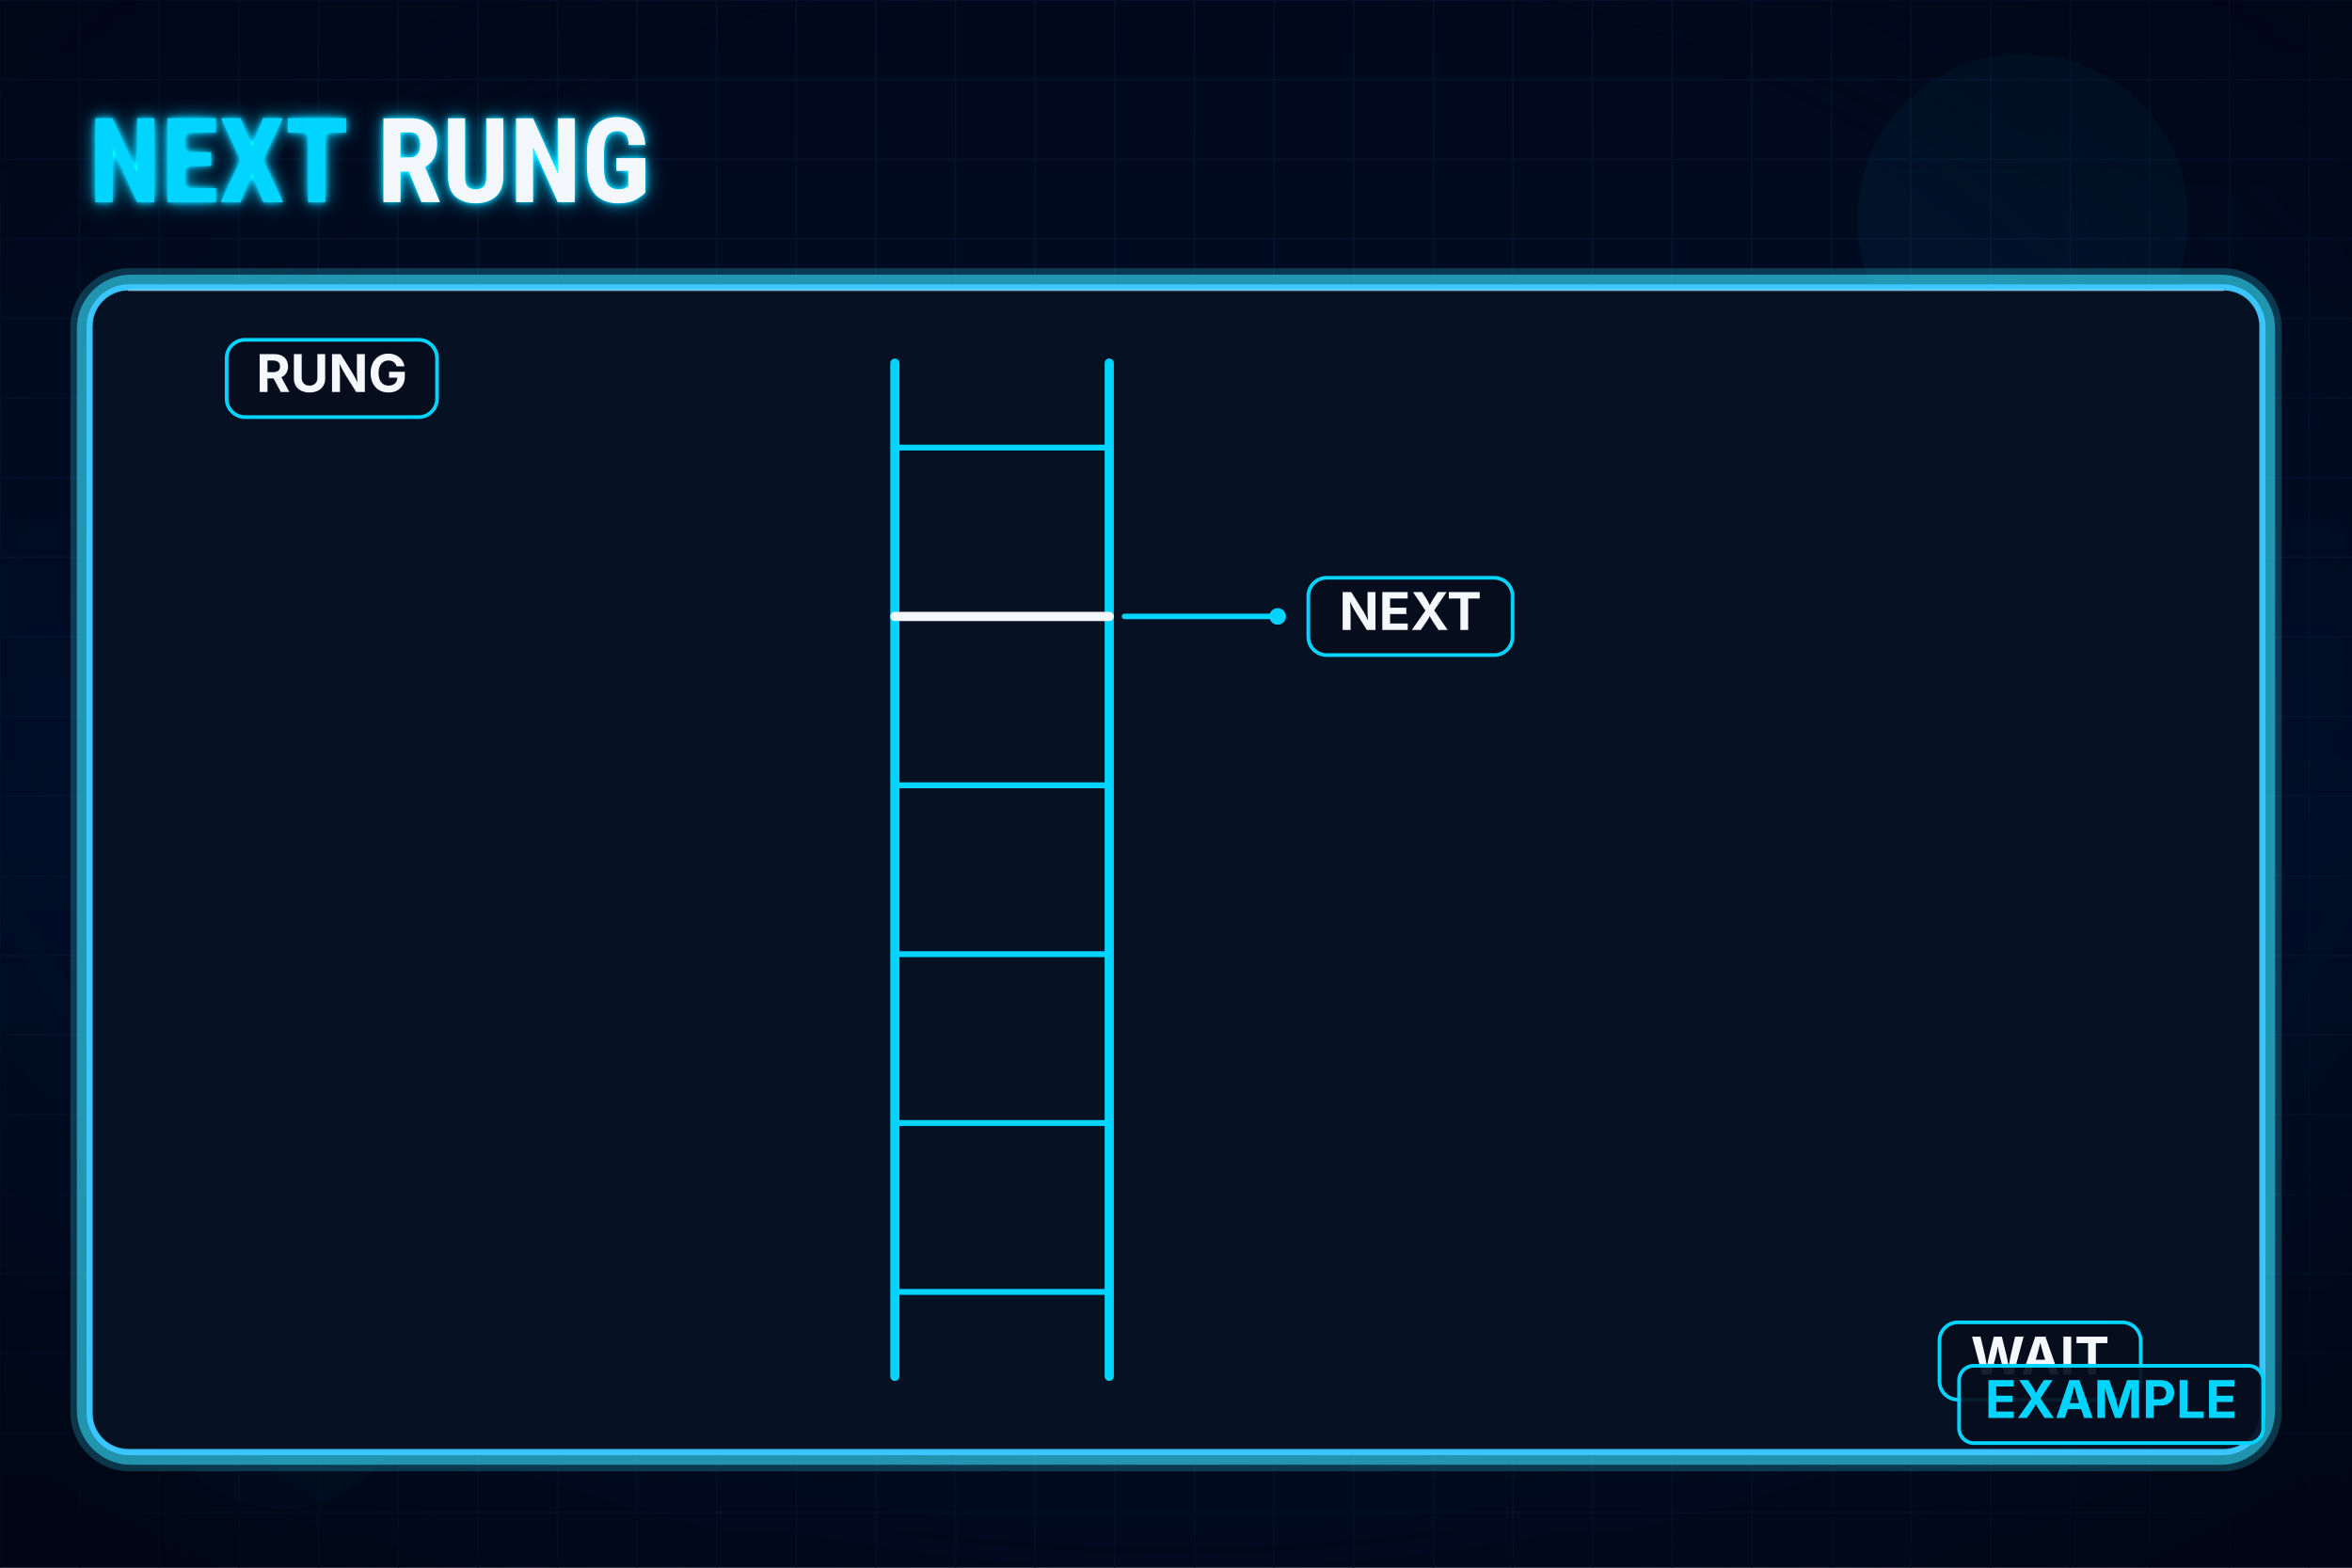
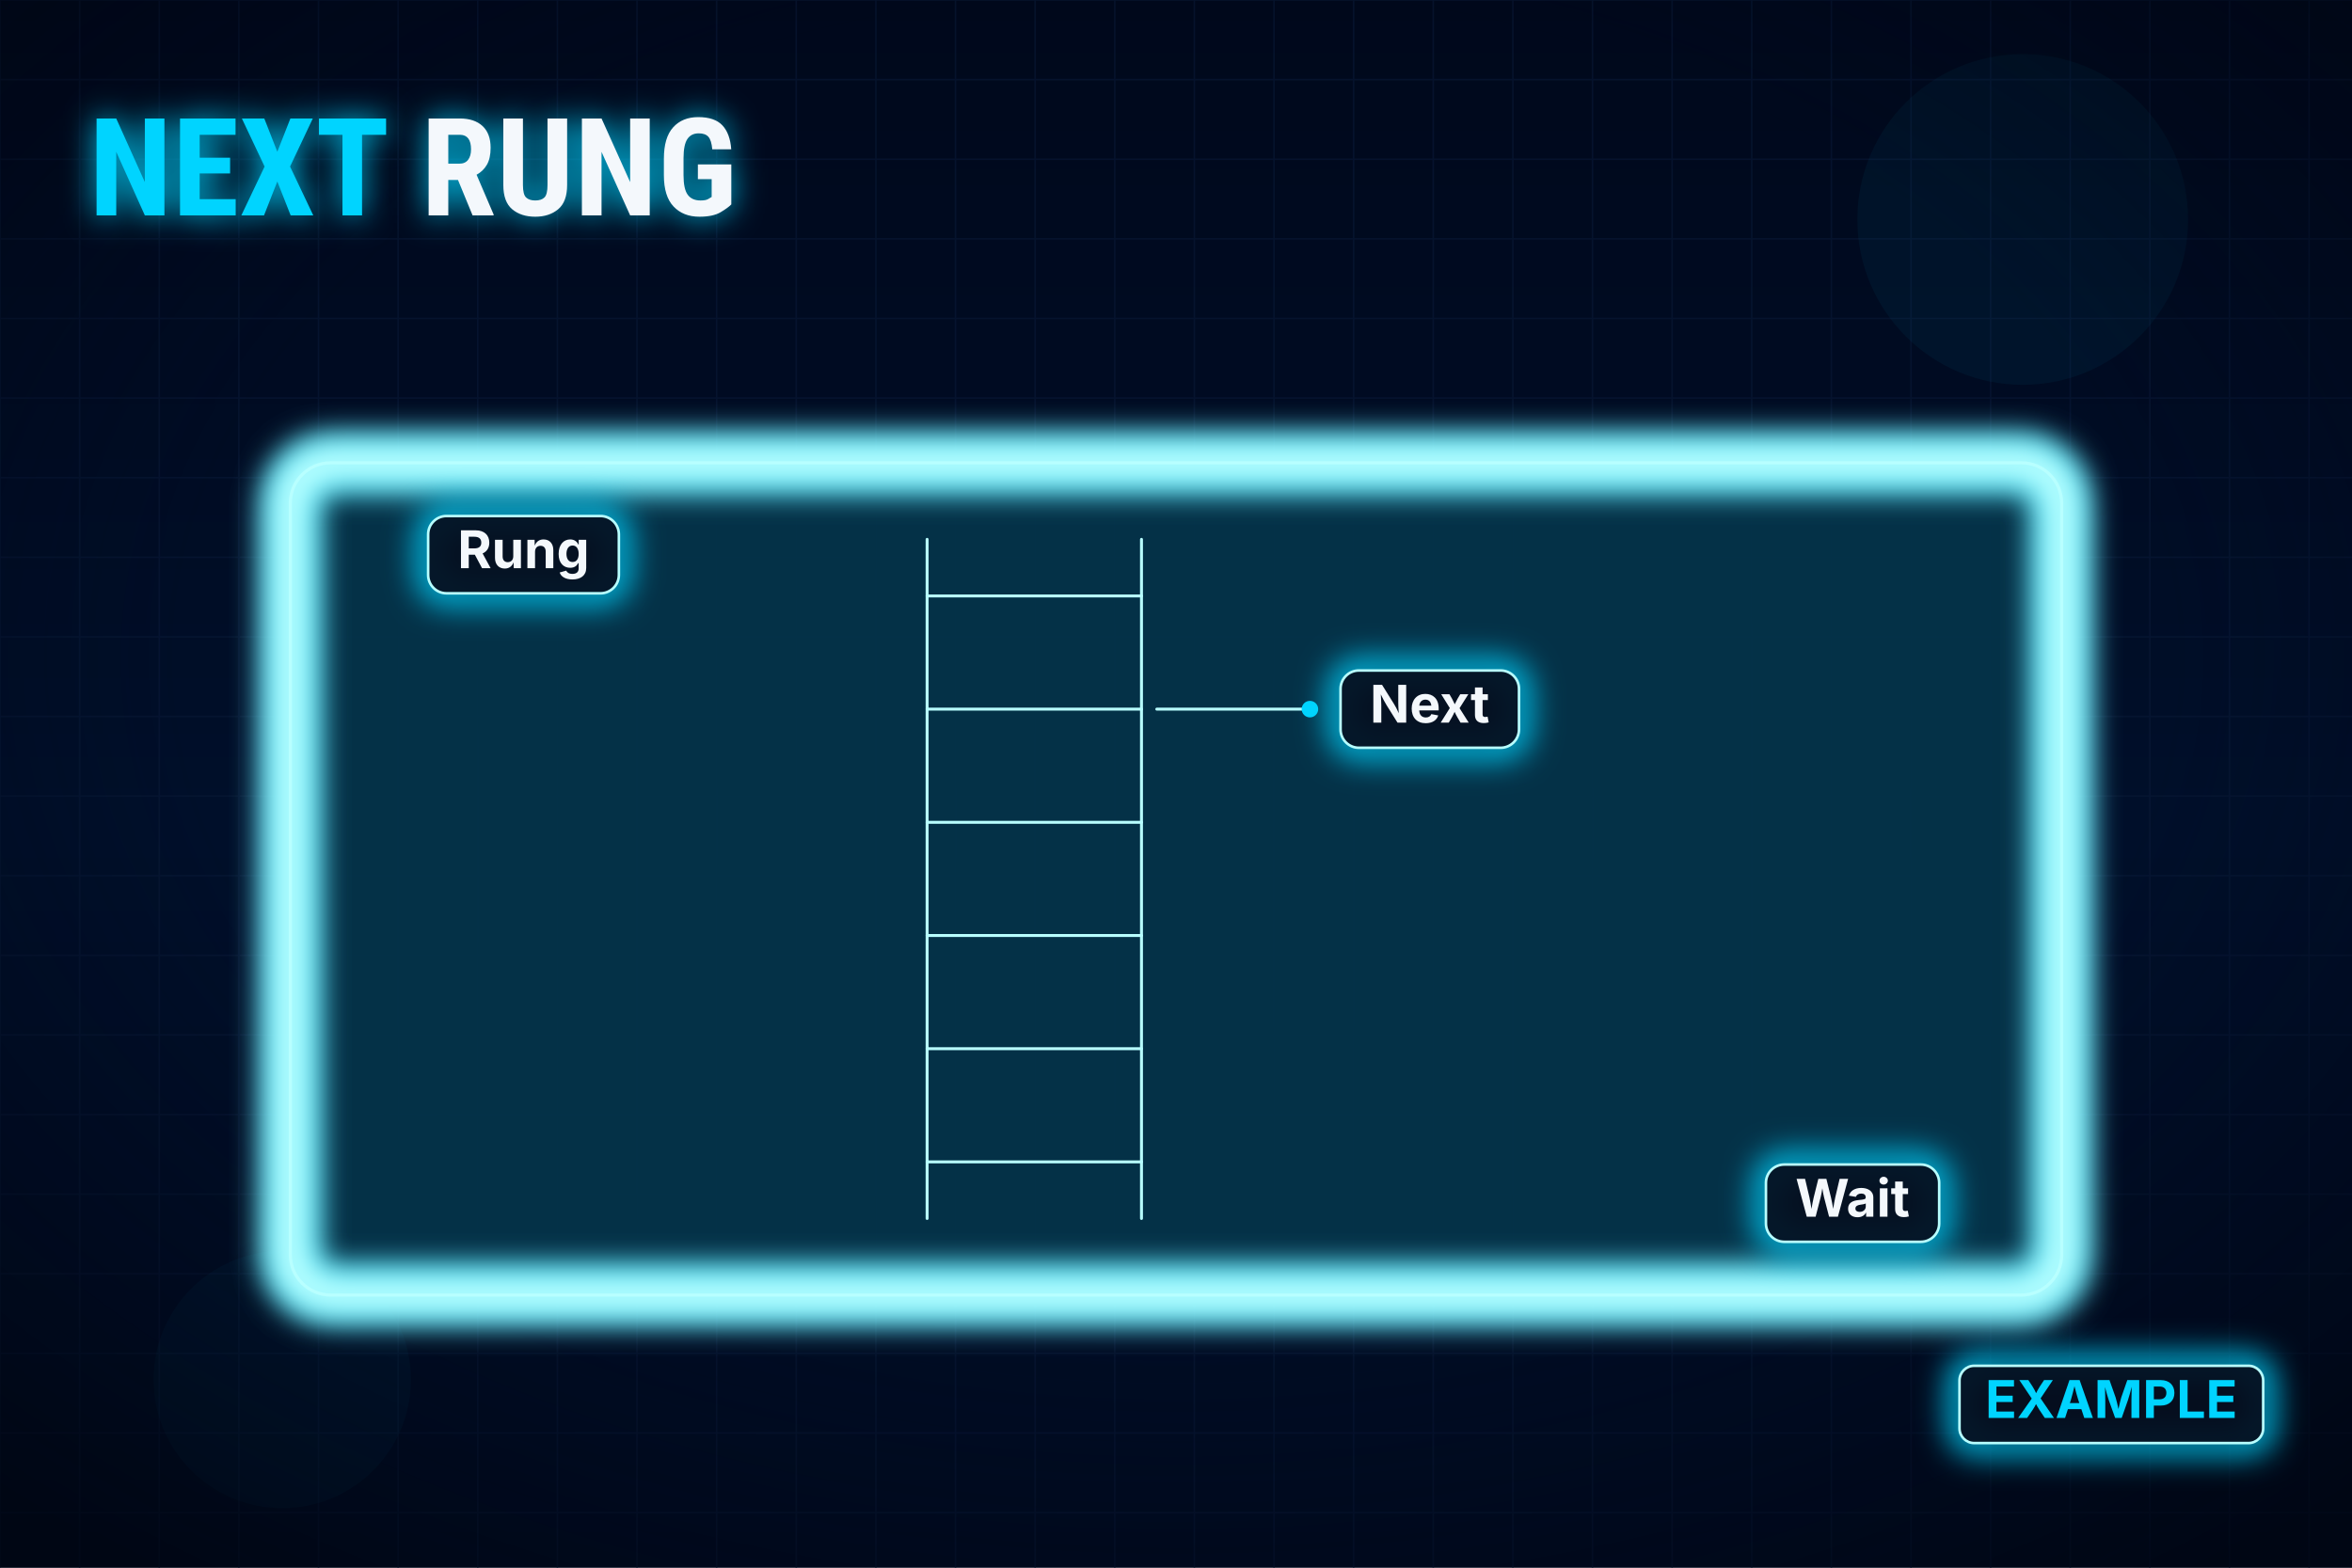
<svg xmlns="http://www.w3.org/2000/svg" width="1536" height="1024" viewBox="0 0 1536 1024">
  <defs>
    <style>
- @font-face { font-family: "Inter"; src: url("file:///agent/repos/claude/skills/illustration-engine/illustration_engine/assets/fonts/Inter-Regular.ttf") format("truetype"); font-weight: normal; font-style: normal; }
- @font-face { font-family: "Inter"; src: url("file:///agent/repos/claude/skills/illustration-engine/illustration_engine/assets/fonts/Inter-SemiBold.ttf") format("truetype"); font-weight: bold; font-style: normal; }
- @font-face { font-family: "Inter"; src: url("file:///agent/repos/claude/skills/illustration-engine/illustration_engine/assets/fonts/Inter-Bold.ttf") format("truetype"); font-weight: bold; font-style: normal; }
- @font-face { font-family: "Roboto Condensed"; src: url("file:///agent/repos/claude/skills/illustration-engine/illustration_engine/assets/fonts/RobotoCondensed-Bold.ttf") format("truetype"); font-weight: bold; font-style: normal; }
+ @font-face { font-family: "Inter"; src: url("file:///agent/repos/claude/skills/illustration-engine/illustration_engine/assets/fonts/Inter-Regular.ttf") format("truetype"); font-weight: 400; font-style: normal; }
+ @font-face { font-family: "Inter"; src: url("file:///agent/repos/claude/skills/illustration-engine/illustration_engine/assets/fonts/Inter-SemiBold.ttf") format("truetype"); font-weight: 600; font-style: normal; }
+ @font-face { font-family: "Inter"; src: url("file:///agent/repos/claude/skills/illustration-engine/illustration_engine/assets/fonts/Inter-Bold.ttf") format("truetype"); font-weight: 700; font-style: normal; }
+ @font-face { font-family: "Roboto Condensed"; src: url("file:///agent/repos/claude/skills/illustration-engine/illustration_engine/assets/fonts/RobotoCondensed-Bold.ttf") format("truetype"); font-weight: 700; font-style: normal; }
</style>
    <linearGradient id="bg1" x1="0" y1="0" x2="0" y2="1">
      <stop offset="0%" stop-color="#00081B" />
      <stop offset="52%" stop-color="#000F2A" />
      <stop offset="100%" stop-color="#000B21" />
    </linearGradient>
    <radialGradient id="vig2" cx="50%" cy="42%" r="72%">
      <stop offset="58%" stop-color="#00081B" stop-opacity="0" />
      <stop offset="100%" stop-color="#00040F" stop-opacity="0.72" />
    </radialGradient>
-     <filter id="bloom" x="-80%" y="-80%" width="260%" height="260%" color-interpolation-filters="sRGB">
-       <feGaussianBlur in="SourceGraphic" stdDeviation="6" result="wide" />
-       <feGaussianBlur in="SourceGraphic" stdDeviation="1.92" result="tight" />
-       <feComposite in="wide" in2="tight" operator="arithmetic" k1="0" k2="1" k3="1" k4="0" result="add" />
-       <feMerge>
-         <feMergeNode in="add" />
-         <feMergeNode in="SourceGraphic" />
-       </feMerge>
+     <filter id="bloom" x="-150%" y="-150%" width="400%" height="400%" color-interpolation-filters="sRGB">
+       <feGaussianBlur in="SourceGraphic" stdDeviation="10" />
    </filter>
  </defs>
  <rect x="0" y="0" width="1536" height="1024" rx="0" ry="0" fill="url(#bg1)" fill-opacity="1" stroke="none" stroke-width="0" stroke-opacity="1" />
  <g opacity="0.55">
    <line x1="0" y1="0" x2="0" y2="1024" stroke="#0A1A38" stroke-width="1" stroke-linecap="round" stroke-opacity="1" />
    <line x1="52" y1="0" x2="52" y2="1024" stroke="#0A1A38" stroke-width="1" stroke-linecap="round" stroke-opacity="1" />
    <line x1="104" y1="0" x2="104" y2="1024" stroke="#0A1A38" stroke-width="1" stroke-linecap="round" stroke-opacity="1" />
    <line x1="156" y1="0" x2="156" y2="1024" stroke="#0A1A38" stroke-width="1" stroke-linecap="round" stroke-opacity="1" />
    <line x1="208" y1="0" x2="208" y2="1024" stroke="#0A1A38" stroke-width="1" stroke-linecap="round" stroke-opacity="1" />
    <line x1="260" y1="0" x2="260" y2="1024" stroke="#0A1A38" stroke-width="1" stroke-linecap="round" stroke-opacity="1" />
    <line x1="312" y1="0" x2="312" y2="1024" stroke="#0A1A38" stroke-width="1" stroke-linecap="round" stroke-opacity="1" />
    <line x1="364" y1="0" x2="364" y2="1024" stroke="#0A1A38" stroke-width="1" stroke-linecap="round" stroke-opacity="1" />
    <line x1="416" y1="0" x2="416" y2="1024" stroke="#0A1A38" stroke-width="1" stroke-linecap="round" stroke-opacity="1" />
    <line x1="468" y1="0" x2="468" y2="1024" stroke="#0A1A38" stroke-width="1" stroke-linecap="round" stroke-opacity="1" />
    <line x1="520" y1="0" x2="520" y2="1024" stroke="#0A1A38" stroke-width="1" stroke-linecap="round" stroke-opacity="1" />
    <line x1="572" y1="0" x2="572" y2="1024" stroke="#0A1A38" stroke-width="1" stroke-linecap="round" stroke-opacity="1" />
    <line x1="624" y1="0" x2="624" y2="1024" stroke="#0A1A38" stroke-width="1" stroke-linecap="round" stroke-opacity="1" />
    <line x1="676" y1="0" x2="676" y2="1024" stroke="#0A1A38" stroke-width="1" stroke-linecap="round" stroke-opacity="1" />
    <line x1="728" y1="0" x2="728" y2="1024" stroke="#0A1A38" stroke-width="1" stroke-linecap="round" stroke-opacity="1" />
    <line x1="780" y1="0" x2="780" y2="1024" stroke="#0A1A38" stroke-width="1" stroke-linecap="round" stroke-opacity="1" />
    <line x1="832" y1="0" x2="832" y2="1024" stroke="#0A1A38" stroke-width="1" stroke-linecap="round" stroke-opacity="1" />
    <line x1="884" y1="0" x2="884" y2="1024" stroke="#0A1A38" stroke-width="1" stroke-linecap="round" stroke-opacity="1" />
    <line x1="936" y1="0" x2="936" y2="1024" stroke="#0A1A38" stroke-width="1" stroke-linecap="round" stroke-opacity="1" />
    <line x1="988" y1="0" x2="988" y2="1024" stroke="#0A1A38" stroke-width="1" stroke-linecap="round" stroke-opacity="1" />
    <line x1="1040" y1="0" x2="1040" y2="1024" stroke="#0A1A38" stroke-width="1" stroke-linecap="round" stroke-opacity="1" />
    <line x1="1092" y1="0" x2="1092" y2="1024" stroke="#0A1A38" stroke-width="1" stroke-linecap="round" stroke-opacity="1" />
    <line x1="1144" y1="0" x2="1144" y2="1024" stroke="#0A1A38" stroke-width="1" stroke-linecap="round" stroke-opacity="1" />
    <line x1="1196" y1="0" x2="1196" y2="1024" stroke="#0A1A38" stroke-width="1" stroke-linecap="round" stroke-opacity="1" />
    <line x1="1248" y1="0" x2="1248" y2="1024" stroke="#0A1A38" stroke-width="1" stroke-linecap="round" stroke-opacity="1" />
    <line x1="1300" y1="0" x2="1300" y2="1024" stroke="#0A1A38" stroke-width="1" stroke-linecap="round" stroke-opacity="1" />
    <line x1="1352" y1="0" x2="1352" y2="1024" stroke="#0A1A38" stroke-width="1" stroke-linecap="round" stroke-opacity="1" />
    <line x1="1404" y1="0" x2="1404" y2="1024" stroke="#0A1A38" stroke-width="1" stroke-linecap="round" stroke-opacity="1" />
    <line x1="1456" y1="0" x2="1456" y2="1024" stroke="#0A1A38" stroke-width="1" stroke-linecap="round" stroke-opacity="1" />
    <line x1="1508" y1="0" x2="1508" y2="1024" stroke="#0A1A38" stroke-width="1" stroke-linecap="round" stroke-opacity="1" />
    <line x1="0" y1="0" x2="1536" y2="0" stroke="#0A1A38" stroke-width="1" stroke-linecap="round" stroke-opacity="1" />
    <line x1="0" y1="52" x2="1536" y2="52" stroke="#0A1A38" stroke-width="1" stroke-linecap="round" stroke-opacity="1" />
    <line x1="0" y1="104" x2="1536" y2="104" stroke="#0A1A38" stroke-width="1" stroke-linecap="round" stroke-opacity="1" />
    <line x1="0" y1="156" x2="1536" y2="156" stroke="#0A1A38" stroke-width="1" stroke-linecap="round" stroke-opacity="1" />
    <line x1="0" y1="208" x2="1536" y2="208" stroke="#0A1A38" stroke-width="1" stroke-linecap="round" stroke-opacity="1" />
    <line x1="0" y1="260" x2="1536" y2="260" stroke="#0A1A38" stroke-width="1" stroke-linecap="round" stroke-opacity="1" />
    <line x1="0" y1="312" x2="1536" y2="312" stroke="#0A1A38" stroke-width="1" stroke-linecap="round" stroke-opacity="1" />
    <line x1="0" y1="364" x2="1536" y2="364" stroke="#0A1A38" stroke-width="1" stroke-linecap="round" stroke-opacity="1" />
    <line x1="0" y1="416" x2="1536" y2="416" stroke="#0A1A38" stroke-width="1" stroke-linecap="round" stroke-opacity="1" />
    <line x1="0" y1="468" x2="1536" y2="468" stroke="#0A1A38" stroke-width="1" stroke-linecap="round" stroke-opacity="1" />
    <line x1="0" y1="520" x2="1536" y2="520" stroke="#0A1A38" stroke-width="1" stroke-linecap="round" stroke-opacity="1" />
    <line x1="0" y1="572" x2="1536" y2="572" stroke="#0A1A38" stroke-width="1" stroke-linecap="round" stroke-opacity="1" />
    <line x1="0" y1="624" x2="1536" y2="624" stroke="#0A1A38" stroke-width="1" stroke-linecap="round" stroke-opacity="1" />
    <line x1="0" y1="676" x2="1536" y2="676" stroke="#0A1A38" stroke-width="1" stroke-linecap="round" stroke-opacity="1" />
    <line x1="0" y1="728" x2="1536" y2="728" stroke="#0A1A38" stroke-width="1" stroke-linecap="round" stroke-opacity="1" />
    <line x1="0" y1="780" x2="1536" y2="780" stroke="#0A1A38" stroke-width="1" stroke-linecap="round" stroke-opacity="1" />
    <line x1="0" y1="832" x2="1536" y2="832" stroke="#0A1A38" stroke-width="1" stroke-linecap="round" stroke-opacity="1" />
    <line x1="0" y1="884" x2="1536" y2="884" stroke="#0A1A38" stroke-width="1" stroke-linecap="round" stroke-opacity="1" />
    <line x1="0" y1="936" x2="1536" y2="936" stroke="#0A1A38" stroke-width="1" stroke-linecap="round" stroke-opacity="1" />
    <line x1="0" y1="988" x2="1536" y2="988" stroke="#0A1A38" stroke-width="1" stroke-linecap="round" stroke-opacity="1" />
  </g>
  <circle cx="1320.96" cy="143.36" r="108" fill="#00D4FF" fill-opacity="0.045" stroke="none" stroke-width="0" />
  <circle cx="184.32" cy="901.12" r="84" fill="#00D4FF" fill-opacity="0.045" stroke="none" stroke-width="0" />
  <rect x="0" y="0" width="1536" height="1024" rx="0" ry="0" fill="url(#vig2)" fill-opacity="1" stroke="none" stroke-width="0" stroke-opacity="1" />
-   <text x="58" y="132.04" fill="#00D4FF" fill-opacity="0.85" font-family="Roboto Condensed" font-weight="bold" font-size="77" text-anchor="start" filter="url(#bloom)">NEXT</text>
-   <text x="58" y="132.04" fill="#00D4FF" fill-opacity="1" font-family="Roboto Condensed" font-weight="bold" font-size="77" text-anchor="start">NEXT</text>
-   <text x="246" y="132.04" fill="#00D4FF" fill-opacity="0.85" font-family="Roboto Condensed" font-weight="bold" font-size="77" text-anchor="start" filter="url(#bloom)">RUNG</text>
-   <text x="246" y="132.04" fill="#F4F8FC" fill-opacity="1" font-family="Roboto Condensed" font-weight="bold" font-size="77" text-anchor="start">RUNG</text>
-   <rect x="46" y="175.2" width="1444" height="785.8" rx="38.4" ry="38.4" fill="#33E0FF" fill-opacity="0.22" stroke="none" stroke-width="0" stroke-opacity="1" />
-   <rect x="54.4" y="183.6" width="1427.2" height="769" rx="31.2" ry="31.2" fill="none" fill-opacity="1" stroke="#33E0FF" stroke-width="8.4" stroke-opacity="0.55" />
-   <rect x="58" y="187.2" width="1420" height="761.8" rx="26.4" ry="26.4" fill="#060E1E" fill-opacity="0.9" stroke="#3CC6FF" stroke-width="3" stroke-opacity="1" />
-   <rect x="59.8" y="189" width="1416.4" height="758.2" rx="24" ry="24" fill="none" fill-opacity="1" stroke="#3CC6FF" stroke-width="1.5" stroke-opacity="0.95" />
-   <line x1="84.4" y1="189.6" x2="1451.6" y2="189.6" stroke="#F4F8FC" stroke-width="1.68" stroke-linecap="round" stroke-opacity="0.28" />
-   <line x1="584.4" y1="237.2" x2="584.4" y2="899" stroke="#00D4FF" stroke-width="20.4" stroke-linecap="round" stroke-opacity="0.95" filter="url(#bloom)" />
-   <line x1="584.4" y1="237.2" x2="584.4" y2="899" stroke="#00D4FF" stroke-width="6" stroke-linecap="round" stroke-opacity="1" />
-   <line x1="724.4" y1="237.2" x2="724.4" y2="899" stroke="#00D4FF" stroke-width="20.4" stroke-linecap="round" stroke-opacity="0.95" filter="url(#bloom)" />
-   <line x1="724.4" y1="237.2" x2="724.4" y2="899" stroke="#00D4FF" stroke-width="6" stroke-linecap="round" stroke-opacity="1" />
-   <line x1="584.4" y1="292.35" x2="724.4" y2="292.35" stroke="#00D4FF" stroke-width="13.06" stroke-linecap="round" stroke-opacity="0.95" filter="url(#bloom)" />
-   <line x1="584.4" y1="292.35" x2="724.4" y2="292.35" stroke="#00D4FF" stroke-width="3.84" stroke-linecap="round" stroke-opacity="1" />
-   <line x1="584.4" y1="402.65" x2="724.4" y2="402.65" stroke="#F4F8FC" stroke-width="20.4" stroke-linecap="round" stroke-opacity="0.95" filter="url(#bloom)" />
-   <line x1="584.4" y1="402.65" x2="724.4" y2="402.65" stroke="#F4F8FC" stroke-width="6" stroke-linecap="round" stroke-opacity="1" />
-   <line x1="734.4" y1="402.65" x2="834.4" y2="402.65" stroke="#00D4FF" stroke-width="12.24" stroke-linecap="round" stroke-opacity="0.95" filter="url(#bloom)" />
-   <line x1="734.4" y1="402.65" x2="834.4" y2="402.65" stroke="#00D4FF" stroke-width="3.6" stroke-linecap="round" stroke-opacity="1" />
-   <circle cx="834.4" cy="402.65" r="5.4" fill="#00D4FF" fill-opacity="1" stroke="none" stroke-width="0" />
-   <rect x="854.4" y="377.41" width="133.4" height="50.48" rx="12" ry="12" fill="#060E1E" fill-opacity="0.88" stroke="#00D4FF" stroke-width="2.4" stroke-opacity="1" />
-   <text x="921.1" y="411.49" fill="#F4F8FC" fill-opacity="1" font-family="Inter" font-weight="bold" font-size="34" text-anchor="middle">NEXT</text>
-   <line x1="584.4" y1="512.95" x2="724.4" y2="512.95" stroke="#00D4FF" stroke-width="13.06" stroke-linecap="round" stroke-opacity="0.95" filter="url(#bloom)" />
-   <line x1="584.4" y1="512.95" x2="724.4" y2="512.95" stroke="#00D4FF" stroke-width="3.84" stroke-linecap="round" stroke-opacity="1" />
-   <line x1="584.4" y1="623.25" x2="724.4" y2="623.25" stroke="#00D4FF" stroke-width="13.06" stroke-linecap="round" stroke-opacity="0.95" filter="url(#bloom)" />
-   <line x1="584.4" y1="623.25" x2="724.4" y2="623.25" stroke="#00D4FF" stroke-width="3.84" stroke-linecap="round" stroke-opacity="1" />
-   <line x1="584.4" y1="733.55" x2="724.4" y2="733.55" stroke="#00D4FF" stroke-width="13.06" stroke-linecap="round" stroke-opacity="0.95" filter="url(#bloom)" />
-   <line x1="584.4" y1="733.55" x2="724.4" y2="733.55" stroke="#00D4FF" stroke-width="3.84" stroke-linecap="round" stroke-opacity="1" />
-   <line x1="584.4" y1="843.85" x2="724.4" y2="843.85" stroke="#00D4FF" stroke-width="13.06" stroke-linecap="round" stroke-opacity="0.95" filter="url(#bloom)" />
-   <line x1="584.4" y1="843.85" x2="724.4" y2="843.85" stroke="#00D4FF" stroke-width="3.84" stroke-linecap="round" stroke-opacity="1" />
-   <rect x="148" y="221.96" width="137.4" height="50.48" rx="12" ry="12" fill="#060E1E" fill-opacity="0.88" stroke="#00D4FF" stroke-width="2.4" stroke-opacity="1" />
-   <text x="216.7" y="256.04" fill="#F4F8FC" fill-opacity="1" font-family="Inter" font-weight="bold" font-size="34" text-anchor="middle">RUNG</text>
-   <rect x="1266.6" y="863.76" width="131.4" height="50.48" rx="12" ry="12" fill="#060E1E" fill-opacity="0.88" stroke="#00D4FF" stroke-width="2.4" stroke-opacity="1" />
-   <text x="1332.3" y="897.84" fill="#F4F8FC" fill-opacity="1" font-family="Inter" font-weight="bold" font-size="34" text-anchor="middle">WAIT</text>
-   <rect x="1279.4" y="892.12" width="198.6" height="50.48" rx="9.6" ry="9.6" fill="#060E1E" fill-opacity="0.92" stroke="#00D4FF" stroke-width="2.4" stroke-opacity="1" />
-   <text x="1378.7" y="926.2" fill="#00D4FF" fill-opacity="1" font-family="Inter" font-weight="bold" font-size="34" text-anchor="middle">EXAMPLE</text>
+   <text x="58" y="140.68" fill="#00D4FF" fill-opacity="0.9" font-family="Roboto Condensed" font-weight="700" font-size="89" text-anchor="start" filter="url(#bloom)">NEXT</text>
+   <text x="58" y="140.68" fill="#00D4FF" fill-opacity="1" font-family="Roboto Condensed" font-weight="700" font-size="89" text-anchor="start">NEXT</text>
+   <text x="274.81" y="140.68" fill="#00D4FF" fill-opacity="0.9" font-family="Roboto Condensed" font-weight="700" font-size="89" text-anchor="start" filter="url(#bloom)">RUNG</text>
+   <text x="274.81" y="140.68" fill="#F4F8FC" fill-opacity="1" font-family="Roboto Condensed" font-weight="700" font-size="89" text-anchor="start">RUNG</text>
+   <rect x="189.6" y="302.3" width="1156.8" height="543.6" rx="26.4" ry="26.4" fill="#060E1E" fill-opacity="0.9" stroke="none" stroke-width="0" stroke-opacity="1" />
+   <rect x="189.6" y="302.3" width="1156.8" height="543.6" rx="26.4" ry="26.4" fill="#00D4FF" fill-opacity="0.18" stroke="none" stroke-width="0" stroke-opacity="1" />
+   <rect x="189.6" y="302.3" width="1156.8" height="543.6" rx="26.4" ry="26.4" fill="none" fill-opacity="0.8" stroke="#00D4FF" stroke-width="32" stroke-opacity="1" filter="url(#bloom)" />
+   <rect x="189.6" y="302.3" width="1156.8" height="543.6" rx="26.4" ry="26.4" fill="none" fill-opacity="0.55" stroke="#B8FFFF" stroke-width="32" stroke-opacity="1" filter="url(#bloom)" />
+   <rect x="189.6" y="302.3" width="1156.8" height="543.6" rx="26.4" ry="26.4" fill="none" fill-opacity="1" stroke="#B8FFFF" stroke-width="2.04" stroke-opacity="1" />
+   <line x1="605.46" y1="352.3" x2="605.46" y2="795.9" stroke="#00D4FF" stroke-width="32" stroke-linecap="round" stroke-opacity="0.85" filter="url(#bloom)" />
+   <line x1="605.46" y1="352.3" x2="605.46" y2="795.9" stroke="#B8FFFF" stroke-width="1.92" stroke-linecap="round" stroke-opacity="1" />
+   <line x1="745.46" y1="352.3" x2="745.46" y2="795.9" stroke="#00D4FF" stroke-width="32" stroke-linecap="round" stroke-opacity="0.85" filter="url(#bloom)" />
+   <line x1="745.46" y1="352.3" x2="745.46" y2="795.9" stroke="#B8FFFF" stroke-width="1.92" stroke-linecap="round" stroke-opacity="1" />
+   <line x1="605.46" y1="389.27" x2="745.46" y2="389.27" stroke="#00D4FF" stroke-width="32" stroke-linecap="round" stroke-opacity="0.85" filter="url(#bloom)" />
+   <line x1="605.46" y1="389.27" x2="745.46" y2="389.27" stroke="#B8FFFF" stroke-width="1.92" stroke-linecap="round" stroke-opacity="1" />
+   <line x1="605.46" y1="463.2" x2="745.46" y2="463.2" stroke="#F4F8FC" stroke-width="32" stroke-linecap="round" stroke-opacity="0.85" filter="url(#bloom)" />
+   <line x1="605.46" y1="463.2" x2="745.46" y2="463.2" stroke="#B8FFFF" stroke-width="1.92" stroke-linecap="round" stroke-opacity="1" />
+   <line x1="755.46" y1="463.2" x2="855.46" y2="463.2" stroke="#00D4FF" stroke-width="32" stroke-linecap="round" stroke-opacity="0.85" filter="url(#bloom)" />
+   <line x1="755.46" y1="463.2" x2="855.46" y2="463.2" stroke="#B8FFFF" stroke-width="1.92" stroke-linecap="round" stroke-opacity="1" />
+   <circle cx="855.46" cy="463.2" r="5.4" fill="#00D4FF" fill-opacity="1" stroke="none" stroke-width="0" />
+   <rect x="875.46" y="437.96" width="116.54" height="50.48" rx="12" ry="12" fill="none" fill-opacity="0.85" stroke="#00D4FF" stroke-width="14.4" stroke-opacity="1" filter="url(#bloom)" />
+   <rect x="875.46" y="437.96" width="116.54" height="50.48" rx="12" ry="12" fill="#060E1E" fill-opacity="0.92" stroke="none" stroke-width="0" stroke-opacity="1" />
+   <rect x="875.46" y="437.96" width="116.54" height="50.48" rx="12" ry="12" fill="none" fill-opacity="1" stroke="#B8FFFF" stroke-width="1.68" stroke-opacity="1" />
+   <text x="933.73" y="472.04" fill="#F4F8FC" fill-opacity="1" font-family="Inter" font-weight="700" font-size="34" text-anchor="middle">Next</text>
+   <line x1="605.46" y1="537.13" x2="745.46" y2="537.13" stroke="#00D4FF" stroke-width="32" stroke-linecap="round" stroke-opacity="0.85" filter="url(#bloom)" />
+   <line x1="605.46" y1="537.13" x2="745.46" y2="537.13" stroke="#B8FFFF" stroke-width="1.92" stroke-linecap="round" stroke-opacity="1" />
+   <line x1="605.46" y1="611.07" x2="745.46" y2="611.07" stroke="#00D4FF" stroke-width="32" stroke-linecap="round" stroke-opacity="0.85" filter="url(#bloom)" />
+   <line x1="605.46" y1="611.07" x2="745.46" y2="611.07" stroke="#B8FFFF" stroke-width="1.92" stroke-linecap="round" stroke-opacity="1" />
+   <line x1="605.46" y1="685" x2="745.46" y2="685" stroke="#00D4FF" stroke-width="32" stroke-linecap="round" stroke-opacity="0.85" filter="url(#bloom)" />
+   <line x1="605.46" y1="685" x2="745.46" y2="685" stroke="#B8FFFF" stroke-width="1.92" stroke-linecap="round" stroke-opacity="1" />
+   <line x1="605.46" y1="758.93" x2="745.46" y2="758.93" stroke="#00D4FF" stroke-width="32" stroke-linecap="round" stroke-opacity="0.85" filter="url(#bloom)" />
+   <line x1="605.46" y1="758.93" x2="745.46" y2="758.93" stroke="#B8FFFF" stroke-width="1.92" stroke-linecap="round" stroke-opacity="1" />
+   <rect x="279.6" y="337.06" width="124.56" height="50.48" rx="12" ry="12" fill="none" fill-opacity="0.85" stroke="#00D4FF" stroke-width="14.4" stroke-opacity="1" filter="url(#bloom)" />
+   <rect x="279.6" y="337.06" width="124.56" height="50.48" rx="12" ry="12" fill="#060E1E" fill-opacity="0.92" stroke="none" stroke-width="0" stroke-opacity="1" />
+   <rect x="279.6" y="337.06" width="124.56" height="50.48" rx="12" ry="12" fill="none" fill-opacity="1" stroke="#B8FFFF" stroke-width="1.68" stroke-opacity="1" />
+   <text x="341.88" y="371.14" fill="#F4F8FC" fill-opacity="1" font-family="Inter" font-weight="700" font-size="34" text-anchor="middle">Rung</text>
+   <rect x="1153.27" y="760.66" width="113.13" height="50.48" rx="12" ry="12" fill="none" fill-opacity="0.85" stroke="#00D4FF" stroke-width="14.4" stroke-opacity="1" filter="url(#bloom)" />
+   <rect x="1153.27" y="760.66" width="113.13" height="50.48" rx="12" ry="12" fill="#060E1E" fill-opacity="0.92" stroke="none" stroke-width="0" stroke-opacity="1" />
+   <rect x="1153.27" y="760.66" width="113.13" height="50.48" rx="12" ry="12" fill="none" fill-opacity="1" stroke="#B8FFFF" stroke-width="1.68" stroke-opacity="1" />
+   <text x="1209.83" y="794.74" fill="#F4F8FC" fill-opacity="1" font-family="Inter" font-weight="700" font-size="34" text-anchor="middle">Wait</text>
+   <rect x="1279.67" y="892.12" width="198.33" height="50.48" rx="9.6" ry="9.6" fill="none" fill-opacity="0.85" stroke="#00D4FF" stroke-width="14.4" stroke-opacity="1" filter="url(#bloom)" />
+   <rect x="1279.67" y="892.12" width="198.33" height="50.48" rx="9.6" ry="9.6" fill="#060E1E" fill-opacity="0.92" stroke="none" stroke-width="0" stroke-opacity="1" />
+   <rect x="1279.67" y="892.12" width="198.33" height="50.48" rx="9.6" ry="9.6" fill="none" fill-opacity="1" stroke="#B8FFFF" stroke-width="1.68" stroke-opacity="1" />
+   <text x="1378.83" y="926.2" fill="#00D4FF" fill-opacity="1" font-family="Inter" font-weight="700" font-size="34" text-anchor="middle">EXAMPLE</text>
</svg>
